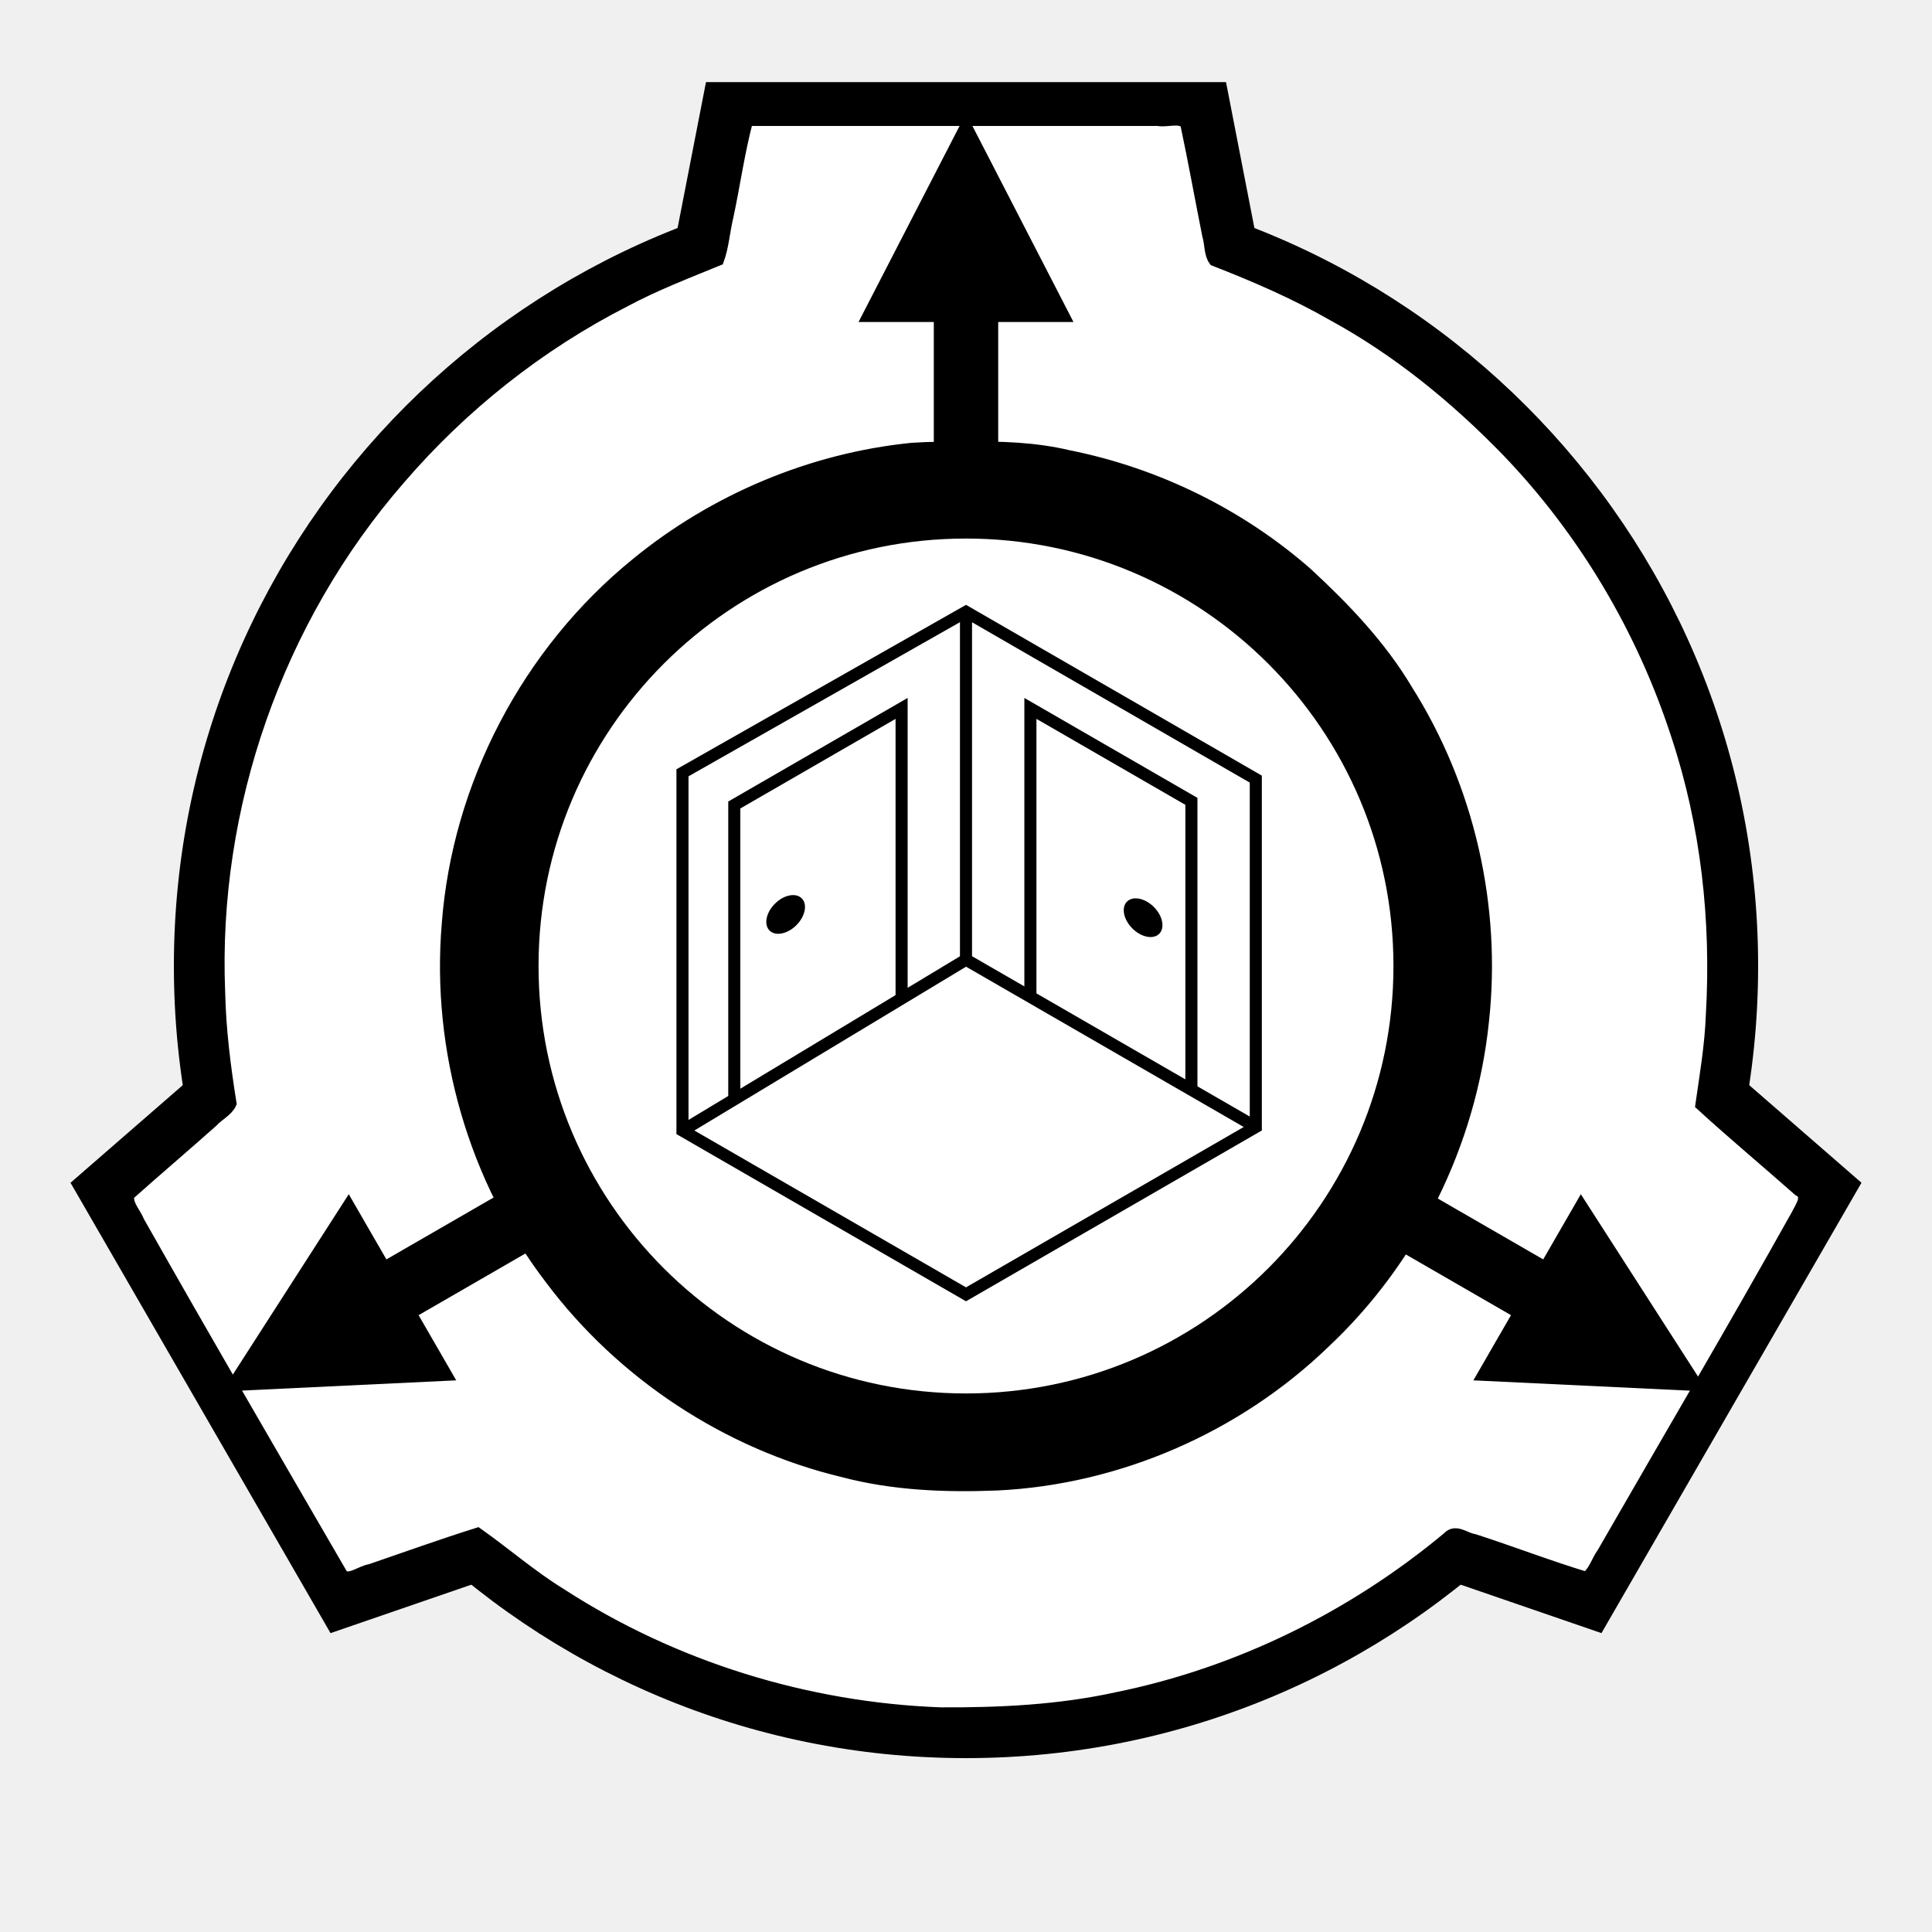
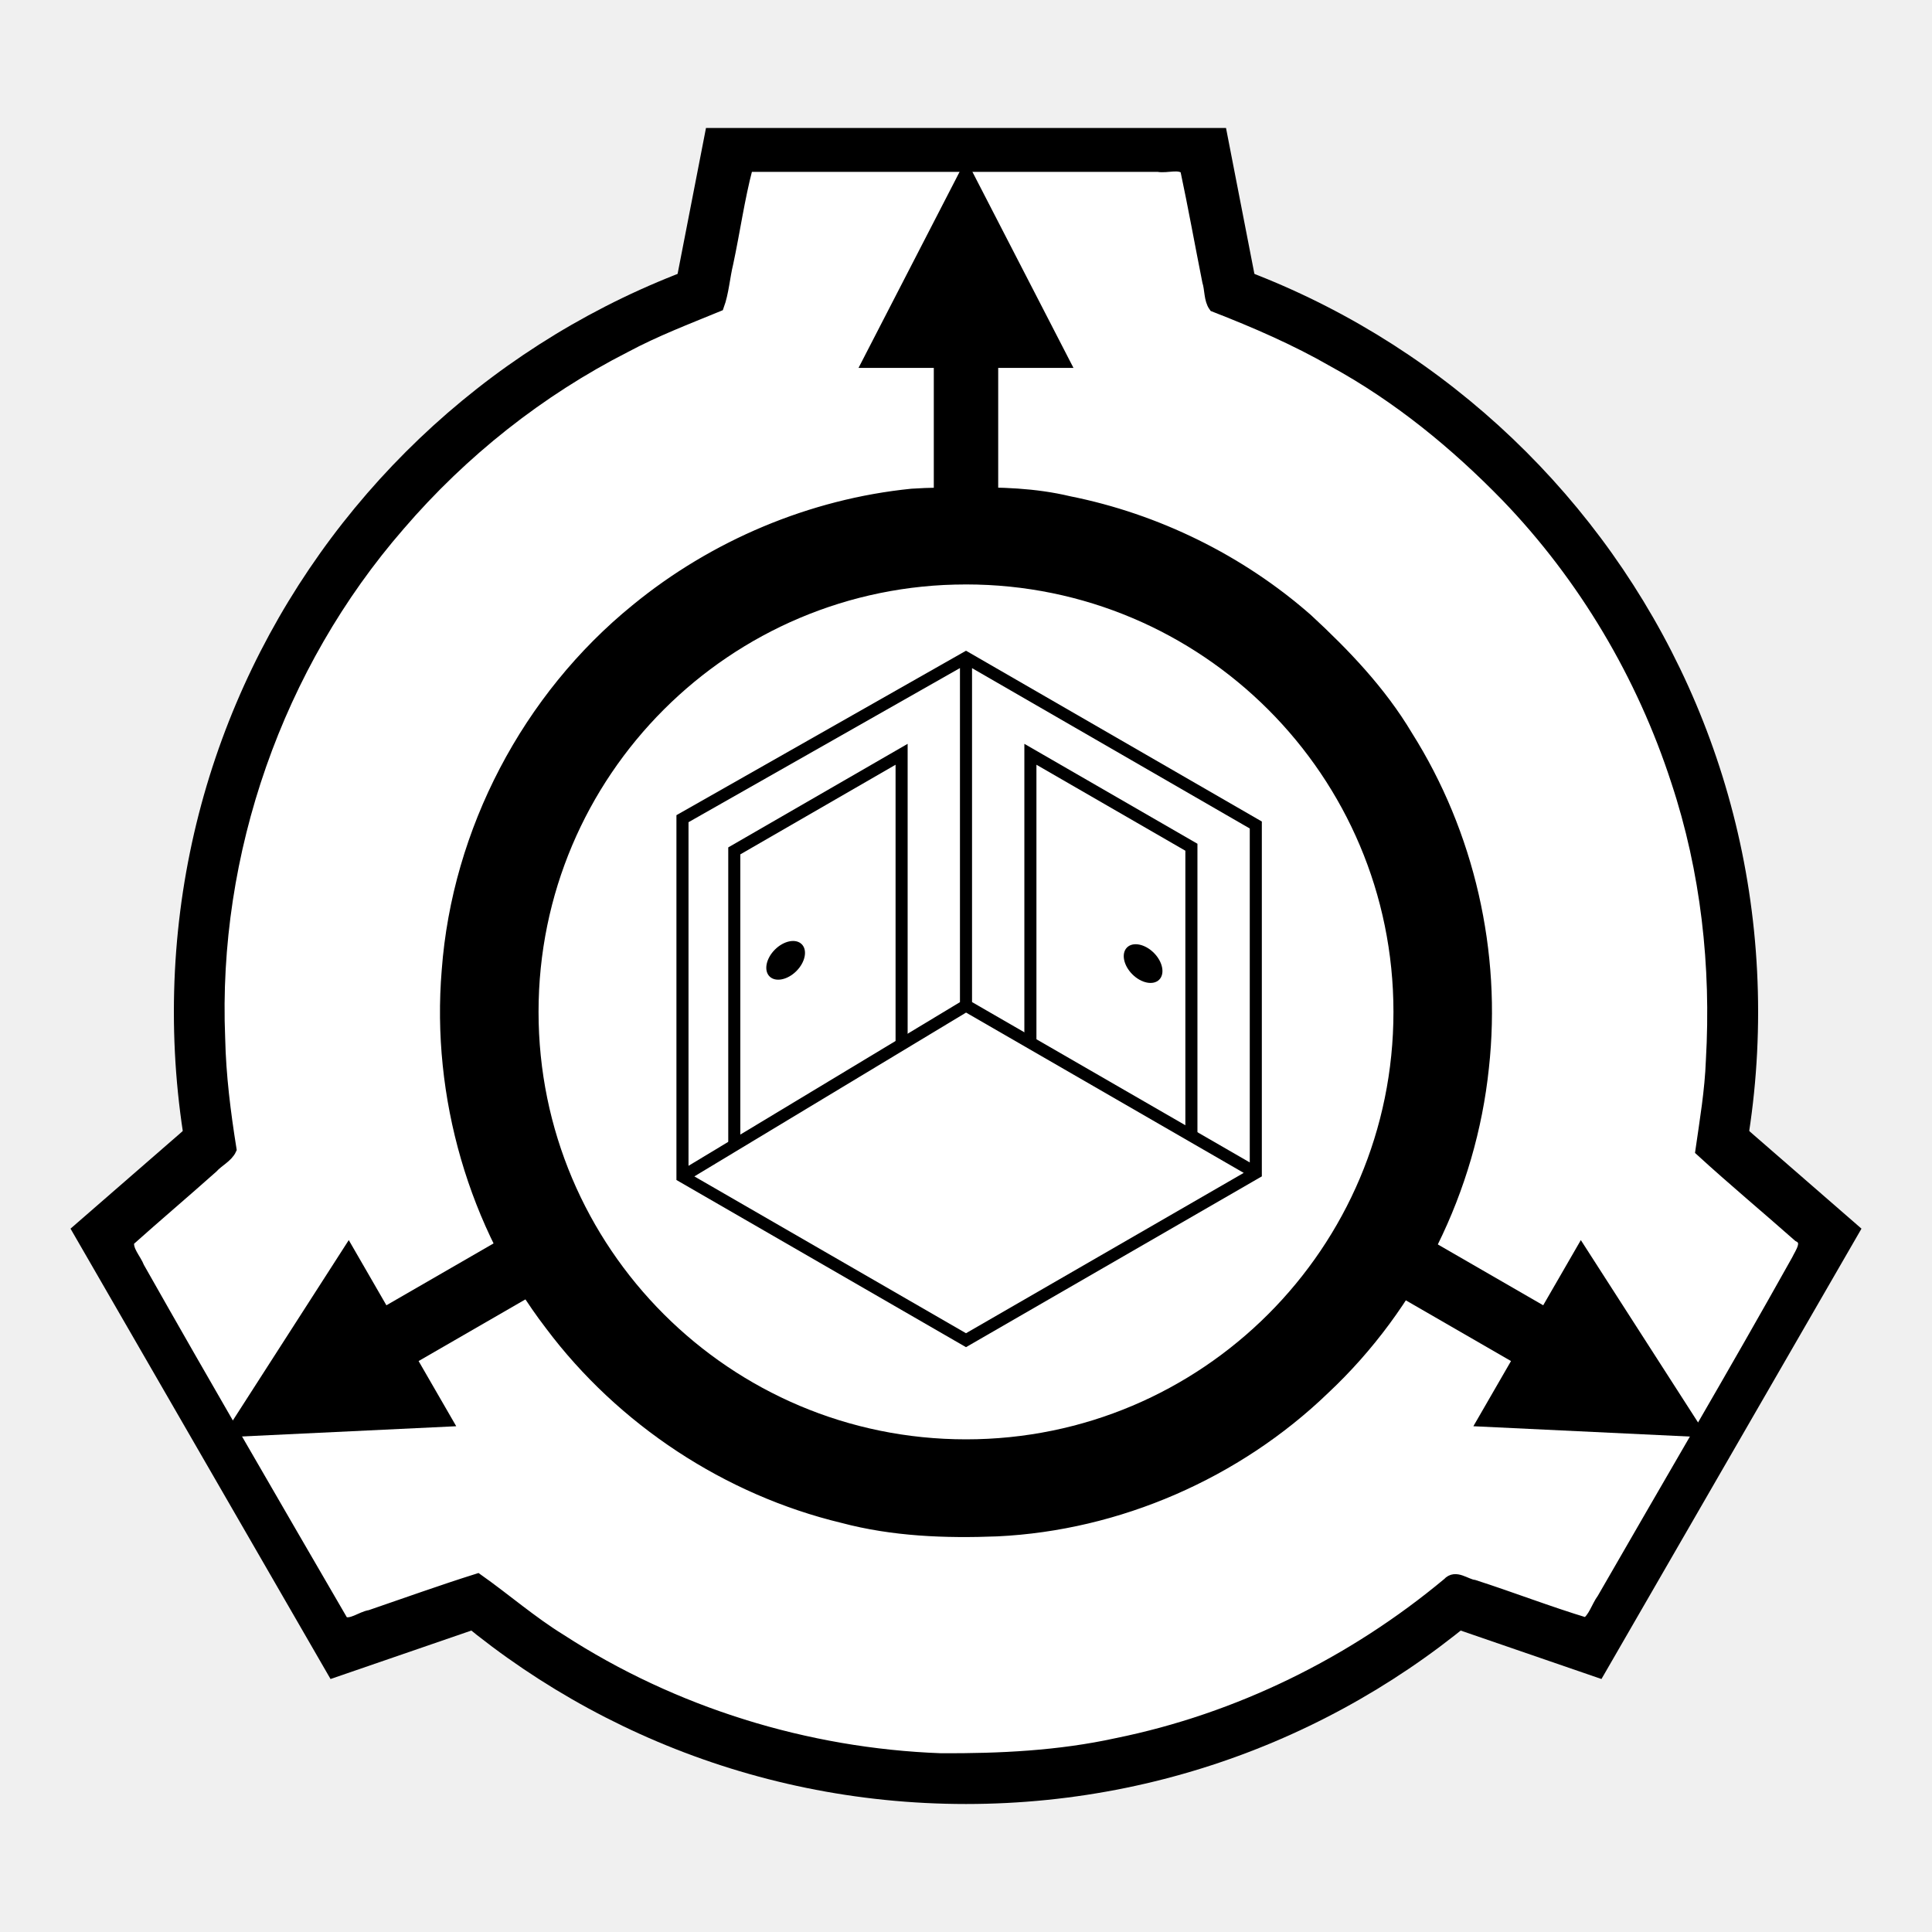
<svg xmlns="http://www.w3.org/2000/svg" version="1.1" viewBox="-1200 -1200 2400 2400" id="svg64" xml:space="preserve">
  <defs id="defs46">
    <mask id="c">
      <path d="m-1200-1200h2400v2400h-2400z" fill="#fff" id="path35" />
      <circle r="925" id="circle37" />
      <path d="m-306-861 36-185h540l36 185" id="path39" />
      <path transform="rotate(120)" d="m-306-861 36-185h540l36 185" id="path41" />
      <path transform="rotate(240)" d="m-306-861 36-185h540l36 185" id="path43" />
    </mask>
  </defs>
-   <path style="fill:#ffffff;stroke:#000000;stroke-width:15" d="m 927.777,150.59 c -10.264,38.955 -15.829,79.394 -24.275,118.906 -4.278,17.442 -5.482,36.749 -11.511,53.168 -38.755,15.951 -78.137,30.945 -115.193,50.823 -107.065,54.532 -202.775,130.465 -281.024,221.583 -151.592,174.214 -233.094,407.17 -223.541,637.89 1.005,46.209 6.807,92.133 14.082,137.692 -4.146,9.105 -15.801,14.567 -22.705,22.287 -34.454,30.71 -70.051,60.831 -104.201,91.397 -2.588,12.104 8.598,22.665 12.684,33.414 83.415,147.456 168.588,293.926 253.664,440.422 10.668,5.265 22.963,-6.095 34.228,-7.723 44.347,-15.166 88.468,-31.066 133.175,-45.133 34.669,24.505 66.842,52.618 103.125,74.938 140.183,90.919 305.593,142.042 472.409,148.186 73.237,0.358 146.85,-3.137 218.591,-18.87 151.102,-30.632 293.552,-100.908 411.84,-199.508 9.024,-10.196 21.268,1.605 31.75,2.938 46.578,14.987 92.791,32.926 139.486,47.033 10.067,-6.314 13.659,-20.981 20.904,-30.76 80.526,-140.175 162.696,-279.428 241.543,-420.558 4.315,-9.094 15.45,-23.447 1.7,-30.376 -40.148,-35.476 -81.491,-69.918 -120.931,-106.007 5.327,-37.124 11.642,-74.36 13.019,-111.997 6.731,-117.073 -6.286,-235.613 -43.274,-347.125 -42.732,-131.637 -115.221,-253.903 -211.23,-353.655 -63.715,-65.577 -135.226,-124.081 -215.647,-168.044 -47.141,-27.087 -97.151,-48.71 -147.708,-68.398 -5.869,-8.146 -4.646,-20.871 -7.794,-30.739 -9.264,-46.504 -17.637,-93.187 -27.522,-139.562 -8.454,-8.328 -23.673,-1.691 -34.855,-3.812 -169.044,0 -338.089,0 -507.133,0 l -1.834,0.798 z M 1199,556.035 c 43.489,-0.509 86.177,0.566 128.697,10.736 108.569,21.663 212.116,72.394 295.619,145.674 46.92,43.386 91.379,89.855 124.251,145.024 76.719,121.533 110.26,268.816 94.537,411.647 -15.752,151.086 -86.627,295.124 -197.607,399.045 -108.529,104.579 -255.677,168.729 -405.841,175.877 -64.29,2.537 -129.305,0.058 -191.735,-16.557 C 903.814,1793.084 773.062,1706.97 684.453,1588.826 589.456,1465.069 543.24,1304.353 556.203,1148.547 569.069,975.512 655.851,810.006 790.596,700.492 c 96.795,-79.419 217.542,-130.382 342.17,-142.914 21.928,-1.496 44.085,-1.477 66.234,-1.543 z" id="path4839" transform="translate(-1200,-1200)" />
-   <path id="b" d="m 40,-345 v -455 h 93.5 L 0,-1059 -133.5,-800 H -40 v 455" style="display:inline" />
-   <path id="use60" d="m 282.979,206.25 394.042,227.5 -46.75,80.973 291.051,13.886 -157.551,-245.114 -46.75,80.973 -394.042,-227.5" style="display:inline" />
-   <path id="use62" d="M -325.958,136.968 -720,364.468 -766.75,283.495 -924.301,528.609 -633.25,514.723 -680,433.75 -285.958,206.25" style="display:inline" />
-   <path style="display:inline;fill:#ffffff;stroke:#ffffff;stroke-width:1" d="m 1185.5,669.102 c -83.78,-2.835 -165.962,23.512 -239.516,61.883 -168.384,92.328 -285.011,279.094 -278.228,473.047 -4.177,204.016 128.212,397.522 311.774,481.583 73.571,33.377 155.336,52.485 236.337,45.288 58.668,-0.545 117.096,-9.335 171.598,-31.744 211.232,-76.611 359.432,-299.272 344.827,-524.116 C 1725.743,961.001 1573.891,762.225 1371.36,694.764 1311.691,671.778 1248.851,667.311 1185.5,669.102 Z" id="path747" transform="translate(-1200,-1200)" />
-   <g mask="url(#c)" id="g55">
-     <path id="circle48" style="display:inline" d="M 984,0 A 984,984 0 0 1 0,984 984,984 0 0 1 -984,0 984,984 0 0 1 0,-984 984,984 0 0 1 984,0 Z" />
-     <path id="a" d="m -359,-913 36,-185 h 646 l 36,185" style="display:inline" />
-     <path id="use51" d="M 970.181,145.597 1112.396,269.274 789.396,828.726 611.181,767.403" style="display:inline" />
-     <path id="use53" d="m -611.181,767.403 -178.215,61.323 -323,-559.452 142.215,-123.677" style="display:inline" />
+   <g id="layer1">
+     <path style="fill:#ffffff;stroke:#000000;stroke-width:15" d="m -272.223,-992.41 c -10.264,38.955 -15.829,79.394 -24.275,118.906 -4.278,17.442 -5.482,36.749 -11.511,53.168 -38.755,15.951 -78.137,30.945 -115.193,50.823 -107.065,54.532 -202.775,130.465 -281.024,221.583 -151.592,174.214 -233.094,407.17 -223.541,637.89 1.005,46.209 6.807,92.133 14.082,137.692 -4.146,9.105 -15.801,14.567 -22.705,22.287 -34.454,30.71 -70.051,60.831 -104.201,91.397 -2.588,12.104 8.598,22.665 12.684,33.414 83.415,147.456 168.588,293.926 253.664,440.422 10.668,5.265 22.963,-6.095 34.228,-7.723 44.347,-15.166 88.468,-31.066 133.175,-45.133 34.669,24.505 66.842,52.618 103.125,74.938 140.183,90.919 305.593,142.042 472.409,148.186 73.237,0.358 146.85,-3.137 218.591,-18.87 151.102,-30.632 293.552,-100.908 411.84,-199.508 9.024,-10.196 21.268,1.605 31.75,2.938 46.578,14.987 92.791,32.926 139.486,47.033 10.067,-6.314 13.659,-20.981 20.904,-30.76 80.526,-140.175 162.696,-279.428 241.543,-420.558 4.315,-9.094 15.45,-23.447 1.7,-30.376 -40.148,-35.476 -81.491,-69.918 -120.931,-106.007 5.327,-37.124 11.642,-74.36 13.019,-111.997 6.731,-117.073 -6.286,-235.613 -43.274,-347.125 -42.732,-131.637 -115.221,-253.903 -211.23,-353.655 -63.715,-65.577 -135.226,-124.081 -215.647,-168.044 -47.141,-27.087 -97.151,-48.71 -147.708,-68.398 -5.869,-8.146 -4.646,-20.871 -7.794,-30.739 -9.264,-46.504 -17.637,-93.187 -27.522,-139.562 -8.454,-8.328 -23.673,-1.691 -34.855,-3.812 -169.044,0 -338.089,0 -507.133,0 l -1.834,0.798 z M -1,-586.965 c 43.489,-0.509 86.177,0.566 128.697,10.736 108.569,21.663 212.116,72.394 295.619,145.674 46.92,43.386 91.379,89.855 124.251,145.024 76.719,121.533 110.26,268.816 94.537,411.647 C 626.353,277.203 555.477,421.24 444.498,525.162 335.969,629.741 188.821,693.89 38.656,701.039 -25.634,703.576 -90.649,701.097 -153.079,684.482 -296.186,650.084 -426.938,563.97 -515.547,445.826 -610.544,322.068 -656.76,161.353 -643.797,5.547 c 12.866,-173.035 99.648,-338.541 234.393,-448.055 96.795,-79.419 217.542,-130.382 342.17,-142.914 21.928,-1.496 44.085,-1.477 66.234,-1.543 z" id="path4839" />
+     <path id="b" d="m 40,-288 v -455 h 93.5 L 0,-1002 -133.5,-743 H -40 v 455" style="display:inline" />
+     <path id="use60" d="m 282.979,263.25 394.042,227.5 -46.75,80.973 291.051,13.886 -157.551,-245.114 -46.75,80.973 -394.042,-227.5" style="display:inline" />
+     <path id="use62" d="M -325.958,193.968 -720,421.468 -766.75,340.495 -924.301,585.609 -633.25,571.723 -680,490.75 -285.958,263.25" style="display:inline" />
+     <path style="display:inline;fill:#ffffff;stroke:#ffffff;stroke-width:1" d="m -14.5,-473.898 c -83.78,-2.835 -165.962,23.512 -239.516,61.883 -168.384,92.328 -285.011,279.094 -278.228,473.047 -4.177,204.016 128.212,397.522 311.774,481.583 73.571,33.377 155.336,52.485 236.337,45.288 58.668,-0.545 117.096,-9.335 171.598,-31.744 C 398.697,479.547 546.896,256.886 532.292,32.042 525.743,-181.999 373.891,-380.775 171.36,-448.236 111.691,-471.222 48.851,-475.689 -14.5,-473.898 Z" id="path747" />
+     <g mask="url(#c)" id="g55" transform="translate(0,57)">
+       <path id="circle48" style="display:inline" d="M 984,0 A 984,984 0 0 1 0,984 984,984 0 0 1 -984,0 984,984 0 0 1 0,-984 984,984 0 0 1 984,0 Z" />
+       <path id="a" d="m -359,-913 36,-185 h 646 l 36,185" style="display:inline" />
+       <path id="use51" d="M 970.181,145.597 1112.396,269.274 789.396,828.726 611.181,767.403" style="display:inline" />
+       <path id="use53" d="m -611.181,767.403 -178.215,61.323 -323,-559.452 142.215,-123.677" style="display:inline" />
+     </g>
+     <path id="circle57" style="display:inline;fill:none;stroke:#000000;stroke-width:119" d="M 590.5,57 A 590.5,590.5 0 0 1 0,647.5 590.5,590.5 0 0 1 -590.5,57 590.5,590.5 0 0 1 0,-533.5 590.5,590.5 0 0 1 590.5,57 Z" />
+     <path id="path1640" style="display:inline;fill:none;stroke:#000000;stroke-width:15;stroke-dasharray:none" d="M -352.208,261.499 0,49.154 360,257 0,49.154 V -383 m 0,0 360,207.846 V 257 L 0,464.846 -352.208,261.499 V -183 Z" />
+     <path style="display:inline;fill:none;stroke:#000000;stroke-width:15;stroke-dasharray:none" d="m 80,97 v -360 l 200,115.47 V 210.812" id="path1670" />
+     <path style="display:inline;fill:#000000;stroke:none;stroke-width:15;stroke-dasharray:none" d="m 200,-23 c 7.365,-7.365 22.302,-4.382 33.342,6.658 11.04,11.04 14.023,25.977 6.658,33.342 -7.365,7.365 -22.302,4.382 -33.342,-6.658 C 195.618,-0.698 192.635,-15.635 200,-23 Z" id="path1729" />
+     <path style="display:inline;fill:none;stroke:#000000;stroke-width:15;stroke-dasharray:none" d="M -80,95.342 V -263 l -207.846,120 v 365.696" id="path1783" />
+     <path style="display:inline;fill:#000000;stroke:none;stroke-width:15;stroke-dasharray:none" d="m -204.041,-27.041 c 7.365,7.365 4.382,22.302 -6.658,33.342 -11.04,11.04 -25.977,14.023 -33.342,6.658 -7.365,-7.365 -4.382,-22.302 6.658,-33.342 11.04,-11.04 25.977,-14.023 33.342,-6.658 z" id="path1830" />
  </g>
-   <path id="circle57" style="display:inline;fill:none;stroke:#000000;stroke-width:119" d="M 590.5,0 A 590.5,590.5 0 0 1 0,590.5 590.5,590.5 0 0 1 -590.5,0 590.5,590.5 0 0 1 0,-590.5 590.5,590.5 0 0 1 590.5,0 Z" />
-   <path id="path1640" style="display:inline;fill:none;stroke:#000000;stroke-width:15;stroke-dasharray:none" d="M -352.208,204.499 0,-7.846 360,200 0,-7.846 V -440 m 0,0 360,207.846 V 200 L 0,407.846 -352.208,204.499 V -240 Z" />
-   <path style="display:inline;fill:none;stroke:#000000;stroke-width:15;stroke-dasharray:none" d="m 80,40 v -360 l 200,115.47 V 153.812" id="path1670" />
-   <path style="display:inline;fill:#000000;stroke:none;stroke-width:15;stroke-dasharray:none" d="m 200,-80 c 7.365,-7.365 22.302,-4.382 33.342,6.658 11.04,11.04 14.023,25.977 6.658,33.342 -7.365,7.365 -22.302,4.382 -33.342,-6.658 C 195.618,-57.698 192.635,-72.635 200,-80 Z" id="path1729" transform="translate(-1.6233729e-5,-1.6940835e-5)" />
-   <path style="display:inline;fill:none;stroke:#000000;stroke-width:15;stroke-dasharray:none" d="M -80,38.342 V -320 l -207.846,120 v 365.696" id="path1783" />
-   <path style="display:inline;fill:#000000;stroke:none;stroke-width:15;stroke-dasharray:none" d="m -120,-160 c 7.365,7.365 4.382,22.302 -6.658,33.342 -11.04,11.04 -25.977,14.023 -33.342,6.658 -7.365,-7.365 -4.382,-22.302 6.658,-33.342 11.04,-11.04 25.977,-14.023 33.342,-6.658 z" id="path1830" transform="translate(-84.04101,75.95897)" />
</svg>
